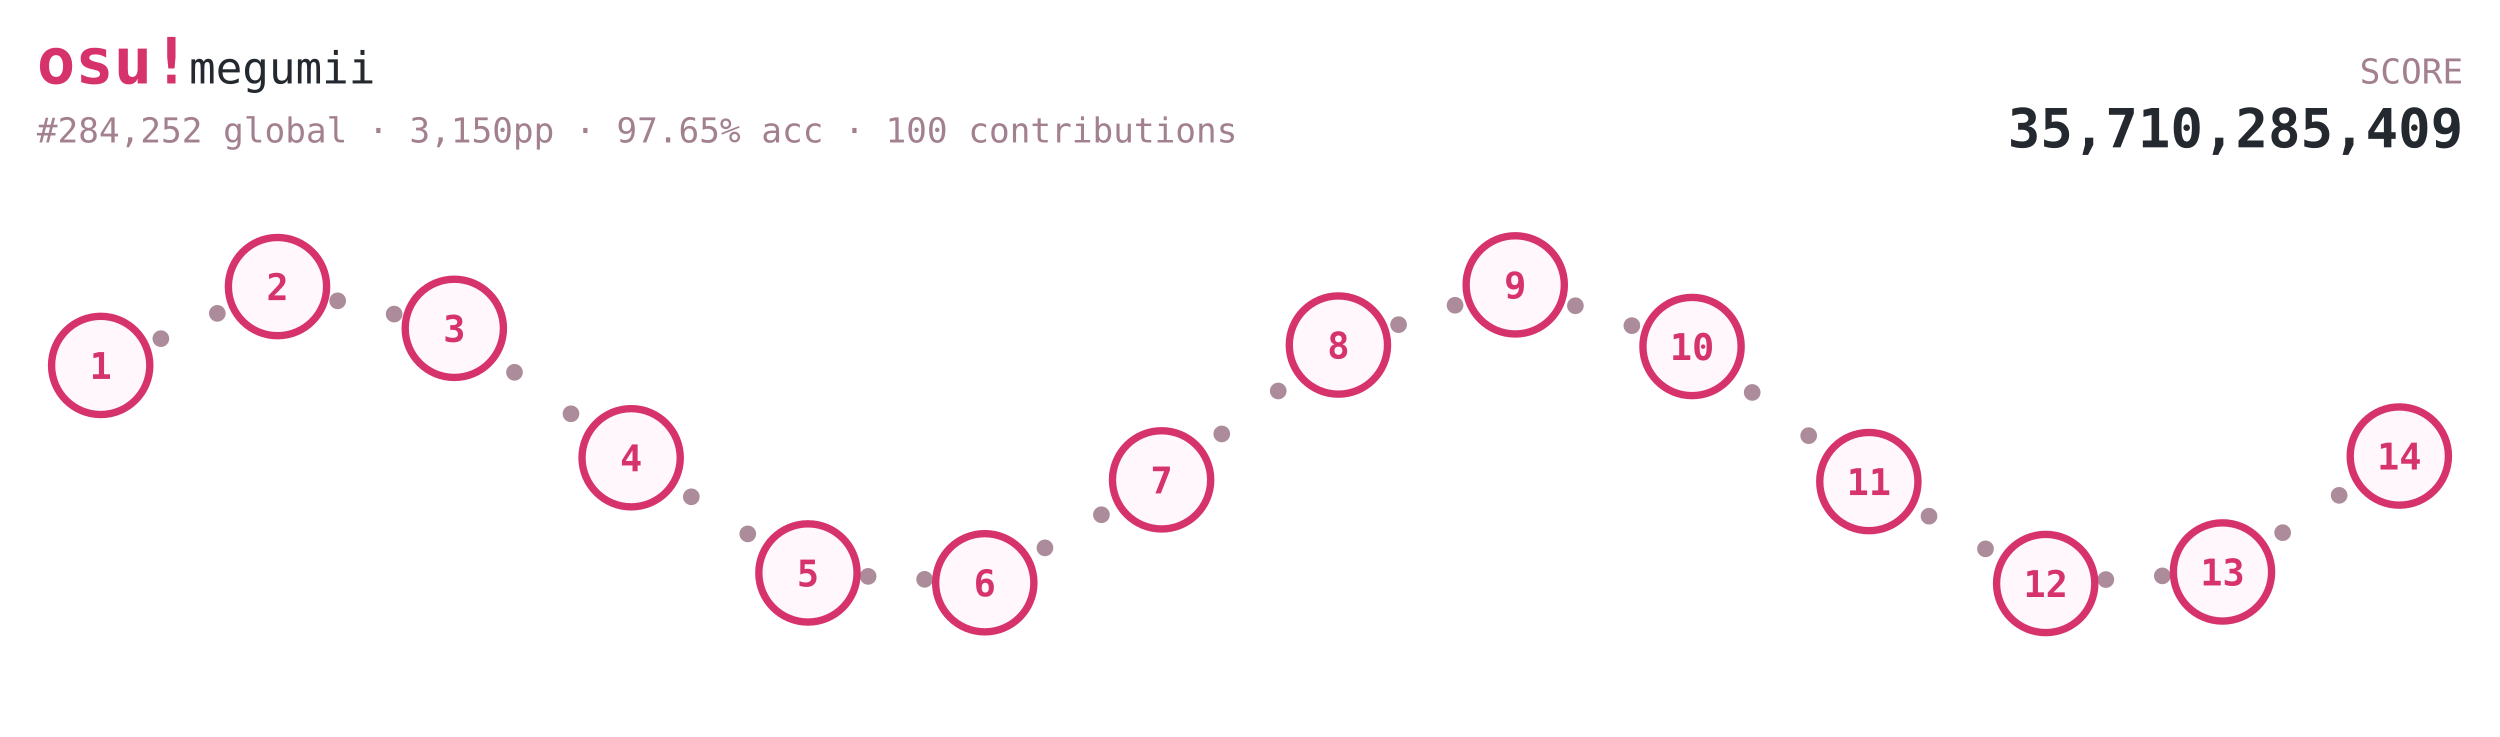
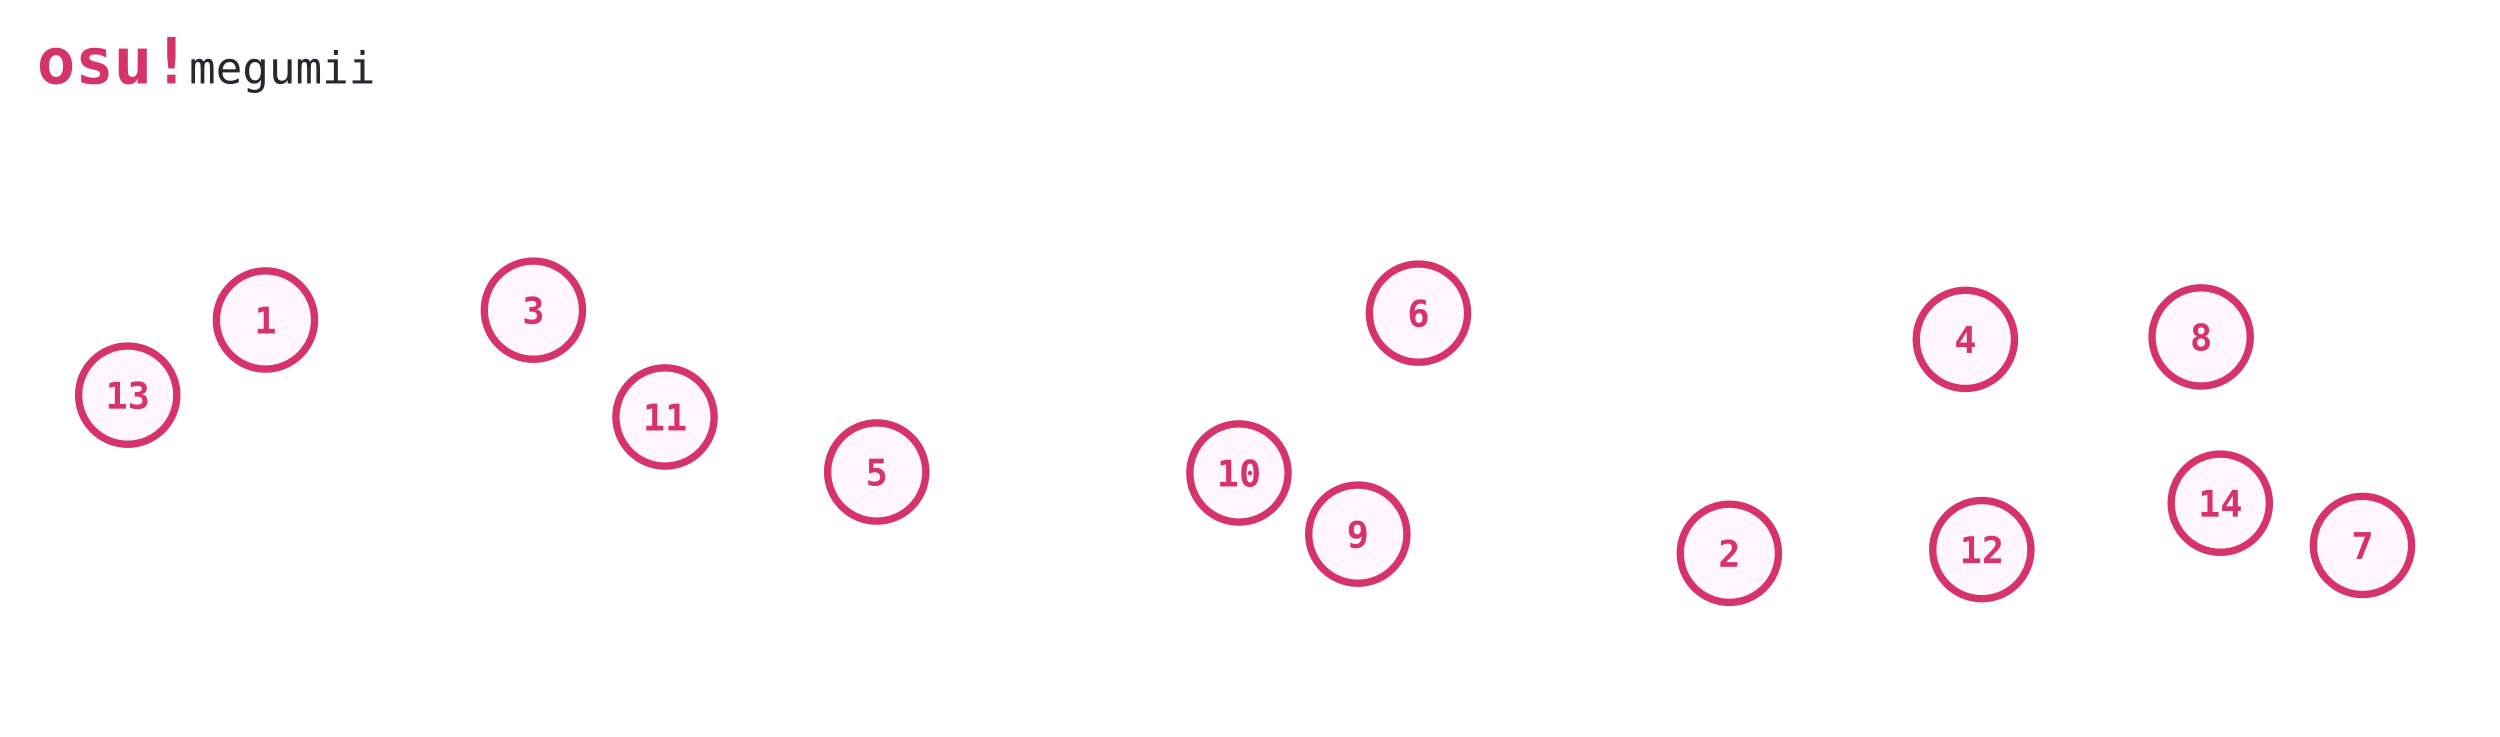
<svg xmlns="http://www.w3.org/2000/svg" width="1018px" height="300px" font-family="ConsolasFallback,Consolas,Menlo,monospace" role="img" aria-label="osu! replay of my GitHub contributions">
  <style>
@font-face {
  src: local('Consolas'), local('Consolas Bold');
  font-family: 'ConsolasFallback';
  font-display: swap;
  size-adjust: 109%;
}
text, tspan {white-space: pre;}
</style>
  <defs>
    <clipPath id="play">
      <rect x="0" y="68" width="1018" height="228" />
    </clipPath>
  </defs>
  <text x="15" y="34" font-size="26" font-weight="bold" fill="#D6336C">osu!</text>
  <text x="77" y="34" font-size="18" fill="#24292f">megumii</text>
-   <text x="15" y="58" font-size="14" fill="#a3808f">#284,252 global  ·  3,150pp  ·  97.65% acc  ·  100 contributions</text>
-   <text x="1003" y="34" text-anchor="end" font-size="14" fill="#a3808f">SCORE</text>
-   <text x="1003" y="60" text-anchor="end" font-size="22" font-weight="bold" fill="#24292f">35,710,285,409</text>
  <g clip-path="url(#play)">
-     <circle cx="65.5" cy="137.9" r="3.4" fill="#a3808f" opacity="0.9" />
-     <circle cx="88.5" cy="127.6" r="3.4" fill="#a3808f" opacity="0.9" />
-     <circle cx="137.5" cy="122.5" r="3.4" fill="#a3808f" opacity="0.9" />
-     <circle cx="160.5" cy="127.9" r="3.4" fill="#a3808f" opacity="0.9" />
-     <circle cx="209.5" cy="151.6" r="3.4" fill="#a3808f" opacity="0.9" />
-     <circle cx="232.5" cy="168.5" r="3.4" fill="#a3808f" opacity="0.9" />
-     <circle cx="281.5" cy="202.3" r="3.4" fill="#a3808f" opacity="0.9" />
-     <circle cx="304.5" cy="217.4" r="3.4" fill="#a3808f" opacity="0.9" />
-     <circle cx="353.5" cy="234.7" r="3.4" fill="#a3808f" opacity="0.9" />
-     <circle cx="376.5" cy="235.9" r="3.4" fill="#a3808f" opacity="0.9" />
-     <circle cx="425.5" cy="223.1" r="3.4" fill="#a3808f" opacity="0.9" />
-     <circle cx="448.5" cy="209.6" r="3.4" fill="#a3808f" opacity="0.9" />
-     <circle cx="497.5" cy="176.7" r="3.4" fill="#a3808f" opacity="0.9" />
-     <circle cx="520.5" cy="159.2" r="3.4" fill="#a3808f" opacity="0.9" />
-     <circle cx="569.5" cy="132.2" r="3.4" fill="#a3808f" opacity="0.9" />
-     <circle cx="592.5" cy="124.3" r="3.4" fill="#a3808f" opacity="0.9" />
-     <circle cx="641.5" cy="124.5" r="3.4" fill="#a3808f" opacity="0.9" />
-     <circle cx="664.5" cy="132.6" r="3.4" fill="#a3808f" opacity="0.9" />
-     <circle cx="713.5" cy="159.8" r="3.4" fill="#a3808f" opacity="0.9" />
-     <circle cx="736.5" cy="177.4" r="3.4" fill="#a3808f" opacity="0.9" />
-     <circle cx="785.5" cy="210.2" r="3.4" fill="#a3808f" opacity="0.9" />
-     <circle cx="808.5" cy="223.5" r="3.4" fill="#a3808f" opacity="0.9" />
-     <circle cx="857.5" cy="236.0" r="3.4" fill="#a3808f" opacity="0.9" />
-     <circle cx="880.5" cy="234.5" r="3.4" fill="#a3808f" opacity="0.9" />
-     <circle cx="929.5" cy="216.9" r="3.4" fill="#a3808f" opacity="0.9" />
-     <circle cx="952.5" cy="201.7" r="3.4" fill="#a3808f" opacity="0.9" />
-     <circle cx="41" cy="148.8" r="52.0" fill="none" stroke="#D6336C" stroke-width="2.6" opacity="0">
+     <circle cx="108.1" cy="130.3" r="52.0" fill="none" stroke="#D6336C" stroke-width="2.6" opacity="0">
      <animate attributeName="r" values="52.0;20.0;20.0" keyTimes="0;0.121;1" dur="11.280s" calcMode="linear" repeatCount="indefinite" />
      <animate attributeName="opacity" values="0;1;0;0" keyTimes="0;0.08;0.121;1" dur="11.280s" calcMode="discrete" repeatCount="indefinite" />
    </circle>
    <g opacity="1">
-       <circle cx="41" cy="148.8" r="20" fill="#fff7fb" stroke="#D6336C" stroke-width="3" />
-       <text x="41" y="154.3" text-anchor="middle" font-size="15" font-weight="bold" fill="#D6336C">1</text>
+       <circle cx="108.1" cy="130.3" r="20" fill="#fff7fb" stroke="#D6336C" stroke-width="3" />
+       <text x="108.1" y="135.8" text-anchor="middle" font-size="15" font-weight="bold" fill="#D6336C">1</text>
      <animate attributeName="opacity" values="1;1;0;0" keyTimes="0;0.121;0.126;1" dur="11.280s" calcMode="discrete" repeatCount="indefinite" />
    </g>
-     <circle cx="41" cy="148.8" r="20" fill="none" stroke="#e6398b" stroke-width="3" opacity="0">
+     <circle cx="108.1" cy="130.3" r="20" fill="none" stroke="#e6398b" stroke-width="3" opacity="0">
      <animate attributeName="r" values="20;42.0" keyTimes="0;1" dur="0.42s" begin="1.360s" repeatCount="1" fill="remove" />
      <animate attributeName="opacity" values="0.9;0" keyTimes="0;1" dur="0.42s" begin="1.360s" repeatCount="1" fill="remove" />
    </circle>
-     <circle cx="113" cy="116.7" r="52.0" fill="none" stroke="#D6336C" stroke-width="2.6" opacity="0">
+     <circle cx="704.2" cy="225.3" r="52.0" fill="none" stroke="#D6336C" stroke-width="2.6" opacity="0">
      <animate attributeName="r" values="52.0;20.0;20.0" keyTimes="0;0.176;1" dur="11.280s" calcMode="linear" repeatCount="indefinite" />
      <animate attributeName="opacity" values="0;1;0;0" keyTimes="0;0.135;0.176;1" dur="11.280s" calcMode="discrete" repeatCount="indefinite" />
    </circle>
    <g opacity="1">
-       <circle cx="113" cy="116.7" r="20" fill="#fff7fb" stroke="#D6336C" stroke-width="3" />
-       <text x="113" y="122.2" text-anchor="middle" font-size="15" font-weight="bold" fill="#D6336C">2</text>
+       <circle cx="704.2" cy="225.3" r="20" fill="#fff7fb" stroke="#D6336C" stroke-width="3" />
+       <text x="704.2" y="230.8" text-anchor="middle" font-size="15" font-weight="bold" fill="#D6336C">2</text>
      <animate attributeName="opacity" values="1;1;0;0" keyTimes="0;0.176;0.181;1" dur="11.280s" calcMode="discrete" repeatCount="indefinite" />
    </g>
-     <circle cx="113" cy="116.7" r="20" fill="none" stroke="#e6398b" stroke-width="3" opacity="0">
+     <circle cx="704.2" cy="225.3" r="20" fill="none" stroke="#e6398b" stroke-width="3" opacity="0">
      <animate attributeName="r" values="20;42.0" keyTimes="0;1" dur="0.42s" begin="1.980s" repeatCount="1" fill="remove" />
      <animate attributeName="opacity" values="0.9;0" keyTimes="0;1" dur="0.42s" begin="1.980s" repeatCount="1" fill="remove" />
    </circle>
-     <circle cx="185" cy="133.7" r="52.0" fill="none" stroke="#D6336C" stroke-width="2.6" opacity="0">
+     <circle cx="217.2" cy="126.3" r="52.0" fill="none" stroke="#D6336C" stroke-width="2.6" opacity="0">
      <animate attributeName="r" values="52.0;20.0;20.0" keyTimes="0;0.231;1" dur="11.280s" calcMode="linear" repeatCount="indefinite" />
      <animate attributeName="opacity" values="0;1;0;0" keyTimes="0;0.19;0.231;1" dur="11.280s" calcMode="discrete" repeatCount="indefinite" />
    </circle>
    <g opacity="1">
-       <circle cx="185" cy="133.7" r="20" fill="#fff7fb" stroke="#D6336C" stroke-width="3" />
-       <text x="185" y="139.2" text-anchor="middle" font-size="15" font-weight="bold" fill="#D6336C">3</text>
+       <circle cx="217.2" cy="126.3" r="20" fill="#fff7fb" stroke="#D6336C" stroke-width="3" />
+       <text x="217.2" y="131.8" text-anchor="middle" font-size="15" font-weight="bold" fill="#D6336C">3</text>
      <animate attributeName="opacity" values="1;1;0;0" keyTimes="0;0.231;0.236;1" dur="11.280s" calcMode="discrete" repeatCount="indefinite" />
    </g>
-     <circle cx="185" cy="133.7" r="20" fill="none" stroke="#e6398b" stroke-width="3" opacity="0">
+     <circle cx="217.2" cy="126.3" r="20" fill="none" stroke="#e6398b" stroke-width="3" opacity="0">
      <animate attributeName="r" values="20;42.0" keyTimes="0;1" dur="0.42s" begin="2.600s" repeatCount="1" fill="remove" />
      <animate attributeName="opacity" values="0.9;0" keyTimes="0;1" dur="0.42s" begin="2.600s" repeatCount="1" fill="remove" />
    </circle>
-     <circle cx="257" cy="186.4" r="52.0" fill="none" stroke="#D6336C" stroke-width="2.6" opacity="0">
+     <circle cx="800.3" cy="138.2" r="52.0" fill="none" stroke="#D6336C" stroke-width="2.6" opacity="0">
      <animate attributeName="r" values="52.0;20.0;20.0" keyTimes="0;0.285;1" dur="11.280s" calcMode="linear" repeatCount="indefinite" />
      <animate attributeName="opacity" values="0;1;0;0" keyTimes="0;0.245;0.286;1" dur="11.280s" calcMode="discrete" repeatCount="indefinite" />
    </circle>
    <g opacity="1">
-       <circle cx="257" cy="186.4" r="20" fill="#fff7fb" stroke="#D6336C" stroke-width="3" />
-       <text x="257" y="191.9" text-anchor="middle" font-size="15" font-weight="bold" fill="#D6336C">4</text>
+       <circle cx="800.3" cy="138.2" r="20" fill="#fff7fb" stroke="#D6336C" stroke-width="3" />
+       <text x="800.3" y="143.7" text-anchor="middle" font-size="15" font-weight="bold" fill="#D6336C">4</text>
      <animate attributeName="opacity" values="1;1;0;0" keyTimes="0;0.285;0.291;1" dur="11.280s" calcMode="discrete" repeatCount="indefinite" />
    </g>
-     <circle cx="257" cy="186.4" r="20" fill="none" stroke="#e6398b" stroke-width="3" opacity="0">
+     <circle cx="800.3" cy="138.2" r="20" fill="none" stroke="#e6398b" stroke-width="3" opacity="0">
      <animate attributeName="r" values="20;42.0" keyTimes="0;1" dur="0.42s" begin="3.220s" repeatCount="1" fill="remove" />
      <animate attributeName="opacity" values="0.9;0" keyTimes="0;1" dur="0.42s" begin="3.220s" repeatCount="1" fill="remove" />
    </circle>
-     <circle cx="329" cy="233.3" r="52.0" fill="none" stroke="#D6336C" stroke-width="2.6" opacity="0">
+     <circle cx="357" cy="192.2" r="52.0" fill="none" stroke="#D6336C" stroke-width="2.6" opacity="0">
      <animate attributeName="r" values="52.0;20.0;20.0" keyTimes="0;0.34;1" dur="11.280s" calcMode="linear" repeatCount="indefinite" />
      <animate attributeName="opacity" values="0;1;0;0" keyTimes="0;0.3;0.341;1" dur="11.280s" calcMode="discrete" repeatCount="indefinite" />
    </circle>
    <g opacity="1">
-       <circle cx="329" cy="233.3" r="20" fill="#fff7fb" stroke="#D6336C" stroke-width="3" />
-       <text x="329" y="238.8" text-anchor="middle" font-size="15" font-weight="bold" fill="#D6336C">5</text>
+       <circle cx="357" cy="192.2" r="20" fill="#fff7fb" stroke="#D6336C" stroke-width="3" />
+       <text x="357" y="197.7" text-anchor="middle" font-size="15" font-weight="bold" fill="#D6336C">5</text>
      <animate attributeName="opacity" values="1;1;0;0" keyTimes="0;0.34;0.346;1" dur="11.280s" calcMode="discrete" repeatCount="indefinite" />
    </g>
-     <circle cx="329" cy="233.3" r="20" fill="none" stroke="#e6398b" stroke-width="3" opacity="0">
+     <circle cx="357" cy="192.2" r="20" fill="none" stroke="#e6398b" stroke-width="3" opacity="0">
      <animate attributeName="r" values="20;42.0" keyTimes="0;1" dur="0.42s" begin="3.840s" repeatCount="1" fill="remove" />
      <animate attributeName="opacity" values="0.9;0" keyTimes="0;1" dur="0.42s" begin="3.840s" repeatCount="1" fill="remove" />
    </circle>
-     <circle cx="401" cy="237.3" r="52.0" fill="none" stroke="#D6336C" stroke-width="2.6" opacity="0">
+     <circle cx="577.6" cy="127.5" r="52.0" fill="none" stroke="#D6336C" stroke-width="2.6" opacity="0">
      <animate attributeName="r" values="52.0;20.0;20.0" keyTimes="0;0.395;1" dur="11.280s" calcMode="linear" repeatCount="indefinite" />
      <animate attributeName="opacity" values="0;1;0;0" keyTimes="0;0.355;0.396;1" dur="11.280s" calcMode="discrete" repeatCount="indefinite" />
    </circle>
    <g opacity="1">
-       <circle cx="401" cy="237.3" r="20" fill="#fff7fb" stroke="#D6336C" stroke-width="3" />
-       <text x="401" y="242.8" text-anchor="middle" font-size="15" font-weight="bold" fill="#D6336C">6</text>
+       <circle cx="577.6" cy="127.5" r="20" fill="#fff7fb" stroke="#D6336C" stroke-width="3" />
+       <text x="577.6" y="133" text-anchor="middle" font-size="15" font-weight="bold" fill="#D6336C">6</text>
      <animate attributeName="opacity" values="1;1;0;0" keyTimes="0;0.395;0.401;1" dur="11.280s" calcMode="discrete" repeatCount="indefinite" />
    </g>
-     <circle cx="401" cy="237.3" r="20" fill="none" stroke="#e6398b" stroke-width="3" opacity="0">
+     <circle cx="577.6" cy="127.5" r="20" fill="none" stroke="#e6398b" stroke-width="3" opacity="0">
      <animate attributeName="r" values="20;42.0" keyTimes="0;1" dur="0.42s" begin="4.460s" repeatCount="1" fill="remove" />
      <animate attributeName="opacity" values="0.9;0" keyTimes="0;1" dur="0.42s" begin="4.460s" repeatCount="1" fill="remove" />
    </circle>
-     <circle cx="473" cy="195.4" r="52.0" fill="none" stroke="#D6336C" stroke-width="2.6" opacity="0">
+     <circle cx="962" cy="222.1" r="52.0" fill="none" stroke="#D6336C" stroke-width="2.6" opacity="0">
      <animate attributeName="r" values="52.0;20.0;20.0" keyTimes="0;0.45;1" dur="11.280s" calcMode="linear" repeatCount="indefinite" />
      <animate attributeName="opacity" values="0;1;0;0" keyTimes="0;0.41;0.451;1" dur="11.280s" calcMode="discrete" repeatCount="indefinite" />
    </circle>
    <g opacity="1">
-       <circle cx="473" cy="195.4" r="20" fill="#fff7fb" stroke="#D6336C" stroke-width="3" />
-       <text x="473" y="200.9" text-anchor="middle" font-size="15" font-weight="bold" fill="#D6336C">7</text>
+       <circle cx="962" cy="222.1" r="20" fill="#fff7fb" stroke="#D6336C" stroke-width="3" />
+       <text x="962" y="227.6" text-anchor="middle" font-size="15" font-weight="bold" fill="#D6336C">7</text>
      <animate attributeName="opacity" values="1;1;0;0" keyTimes="0;0.45;0.456;1" dur="11.280s" calcMode="discrete" repeatCount="indefinite" />
    </g>
-     <circle cx="473" cy="195.4" r="20" fill="none" stroke="#e6398b" stroke-width="3" opacity="0">
+     <circle cx="962" cy="222.1" r="20" fill="none" stroke="#e6398b" stroke-width="3" opacity="0">
      <animate attributeName="r" values="20;42.0" keyTimes="0;1" dur="0.42s" begin="5.080s" repeatCount="1" fill="remove" />
      <animate attributeName="opacity" values="0.9;0" keyTimes="0;1" dur="0.42s" begin="5.080s" repeatCount="1" fill="remove" />
    </circle>
-     <circle cx="545" cy="140.5" r="52.0" fill="none" stroke="#D6336C" stroke-width="2.6" opacity="0">
+     <circle cx="896.3" cy="137.2" r="52.0" fill="none" stroke="#D6336C" stroke-width="2.6" opacity="0">
      <animate attributeName="r" values="52.0;20.0;20.0" keyTimes="0;0.505;1" dur="11.280s" calcMode="linear" repeatCount="indefinite" />
      <animate attributeName="opacity" values="0;1;0;0" keyTimes="0;0.465;0.506;1" dur="11.280s" calcMode="discrete" repeatCount="indefinite" />
    </circle>
    <g opacity="1">
-       <circle cx="545" cy="140.5" r="20" fill="#fff7fb" stroke="#D6336C" stroke-width="3" />
-       <text x="545" y="146" text-anchor="middle" font-size="15" font-weight="bold" fill="#D6336C">8</text>
+       <circle cx="896.3" cy="137.2" r="20" fill="#fff7fb" stroke="#D6336C" stroke-width="3" />
+       <text x="896.3" y="142.7" text-anchor="middle" font-size="15" font-weight="bold" fill="#D6336C">8</text>
      <animate attributeName="opacity" values="1;1;0;0" keyTimes="0;0.505;0.511;1" dur="11.280s" calcMode="discrete" repeatCount="indefinite" />
    </g>
-     <circle cx="545" cy="140.5" r="20" fill="none" stroke="#e6398b" stroke-width="3" opacity="0">
+     <circle cx="896.3" cy="137.2" r="20" fill="none" stroke="#e6398b" stroke-width="3" opacity="0">
      <animate attributeName="r" values="20;42.0" keyTimes="0;1" dur="0.42s" begin="5.700s" repeatCount="1" fill="remove" />
      <animate attributeName="opacity" values="0.9;0" keyTimes="0;1" dur="0.42s" begin="5.700s" repeatCount="1" fill="remove" />
    </circle>
-     <circle cx="617" cy="116" r="52.0" fill="none" stroke="#D6336C" stroke-width="2.6" opacity="0">
+     <circle cx="552.9" cy="217.5" r="52.0" fill="none" stroke="#D6336C" stroke-width="2.6" opacity="0">
      <animate attributeName="r" values="52.0;20.0;20.0" keyTimes="0;0.56;1" dur="11.280s" calcMode="linear" repeatCount="indefinite" />
      <animate attributeName="opacity" values="0;1;0;0" keyTimes="0;0.519;0.561;1" dur="11.280s" calcMode="discrete" repeatCount="indefinite" />
    </circle>
    <g opacity="1">
-       <circle cx="617" cy="116" r="20" fill="#fff7fb" stroke="#D6336C" stroke-width="3" />
-       <text x="617" y="121.5" text-anchor="middle" font-size="15" font-weight="bold" fill="#D6336C">9</text>
+       <circle cx="552.9" cy="217.5" r="20" fill="#fff7fb" stroke="#D6336C" stroke-width="3" />
+       <text x="552.9" y="223" text-anchor="middle" font-size="15" font-weight="bold" fill="#D6336C">9</text>
      <animate attributeName="opacity" values="1;1;0;0" keyTimes="0;0.56;0.566;1" dur="11.280s" calcMode="discrete" repeatCount="indefinite" />
    </g>
-     <circle cx="617" cy="116" r="20" fill="none" stroke="#e6398b" stroke-width="3" opacity="0">
+     <circle cx="552.9" cy="217.5" r="20" fill="none" stroke="#e6398b" stroke-width="3" opacity="0">
      <animate attributeName="r" values="20;42.0" keyTimes="0;1" dur="0.42s" begin="6.320s" repeatCount="1" fill="remove" />
      <animate attributeName="opacity" values="0.9;0" keyTimes="0;1" dur="0.42s" begin="6.320s" repeatCount="1" fill="remove" />
    </circle>
-     <circle cx="689" cy="141.1" r="52.0" fill="none" stroke="#D6336C" stroke-width="2.6" opacity="0">
+     <circle cx="504.5" cy="192.6" r="52.0" fill="none" stroke="#D6336C" stroke-width="2.6" opacity="0">
      <animate attributeName="r" values="52.0;20.0;20.0" keyTimes="0;0.615;1" dur="11.280s" calcMode="linear" repeatCount="indefinite" />
      <animate attributeName="opacity" values="0;1;0;0" keyTimes="0;0.574;0.616;1" dur="11.280s" calcMode="discrete" repeatCount="indefinite" />
    </circle>
    <g opacity="1">
-       <circle cx="689" cy="141.1" r="20" fill="#fff7fb" stroke="#D6336C" stroke-width="3" />
-       <text x="689" y="146.6" text-anchor="middle" font-size="15" font-weight="bold" fill="#D6336C">10</text>
+       <circle cx="504.5" cy="192.6" r="20" fill="#fff7fb" stroke="#D6336C" stroke-width="3" />
+       <text x="504.5" y="198.1" text-anchor="middle" font-size="15" font-weight="bold" fill="#D6336C">10</text>
      <animate attributeName="opacity" values="1;1;0;0" keyTimes="0;0.615;0.621;1" dur="11.280s" calcMode="discrete" repeatCount="indefinite" />
    </g>
-     <circle cx="689" cy="141.1" r="20" fill="none" stroke="#e6398b" stroke-width="3" opacity="0">
+     <circle cx="504.5" cy="192.6" r="20" fill="none" stroke="#e6398b" stroke-width="3" opacity="0">
      <animate attributeName="r" values="20;42.0" keyTimes="0;1" dur="0.42s" begin="6.940s" repeatCount="1" fill="remove" />
      <animate attributeName="opacity" values="0.9;0" keyTimes="0;1" dur="0.42s" begin="6.940s" repeatCount="1" fill="remove" />
    </circle>
-     <circle cx="761" cy="196.1" r="52.0" fill="none" stroke="#D6336C" stroke-width="2.6" opacity="0">
+     <circle cx="270.8" cy="169.8" r="52.0" fill="none" stroke="#D6336C" stroke-width="2.6" opacity="0">
      <animate attributeName="r" values="52.0;20.0;20.0" keyTimes="0;0.67;1" dur="11.280s" calcMode="linear" repeatCount="indefinite" />
      <animate attributeName="opacity" values="0;1;0;0" keyTimes="0;0.629;0.671;1" dur="11.280s" calcMode="discrete" repeatCount="indefinite" />
    </circle>
    <g opacity="1">
-       <circle cx="761" cy="196.1" r="20" fill="#fff7fb" stroke="#D6336C" stroke-width="3" />
-       <text x="761" y="201.6" text-anchor="middle" font-size="15" font-weight="bold" fill="#D6336C">11</text>
+       <circle cx="270.8" cy="169.8" r="20" fill="#fff7fb" stroke="#D6336C" stroke-width="3" />
+       <text x="270.8" y="175.3" text-anchor="middle" font-size="15" font-weight="bold" fill="#D6336C">11</text>
      <animate attributeName="opacity" values="1;1;0;0" keyTimes="0;0.67;0.676;1" dur="11.280s" calcMode="discrete" repeatCount="indefinite" />
    </g>
-     <circle cx="761" cy="196.1" r="20" fill="none" stroke="#e6398b" stroke-width="3" opacity="0">
+     <circle cx="270.8" cy="169.8" r="20" fill="none" stroke="#e6398b" stroke-width="3" opacity="0">
      <animate attributeName="r" values="20;42.0" keyTimes="0;1" dur="0.42s" begin="7.560s" repeatCount="1" fill="remove" />
      <animate attributeName="opacity" values="0.9;0" keyTimes="0;1" dur="0.42s" begin="7.560s" repeatCount="1" fill="remove" />
    </circle>
-     <circle cx="833" cy="237.6" r="52.0" fill="none" stroke="#D6336C" stroke-width="2.6" opacity="0">
+     <circle cx="807" cy="223.8" r="52.0" fill="none" stroke="#D6336C" stroke-width="2.6" opacity="0">
      <animate attributeName="r" values="52.0;20.0;20.0" keyTimes="0;0.725;1" dur="11.280s" calcMode="linear" repeatCount="indefinite" />
      <animate attributeName="opacity" values="0;1;0;0" keyTimes="0;0.684;0.726;1" dur="11.280s" calcMode="discrete" repeatCount="indefinite" />
    </circle>
    <g opacity="1">
-       <circle cx="833" cy="237.6" r="20" fill="#fff7fb" stroke="#D6336C" stroke-width="3" />
-       <text x="833" y="243.1" text-anchor="middle" font-size="15" font-weight="bold" fill="#D6336C">12</text>
+       <circle cx="807" cy="223.8" r="20" fill="#fff7fb" stroke="#D6336C" stroke-width="3" />
+       <text x="807" y="229.3" text-anchor="middle" font-size="15" font-weight="bold" fill="#D6336C">12</text>
      <animate attributeName="opacity" values="1;1;0;0" keyTimes="0;0.725;0.731;1" dur="11.280s" calcMode="discrete" repeatCount="indefinite" />
    </g>
-     <circle cx="833" cy="237.6" r="20" fill="none" stroke="#e6398b" stroke-width="3" opacity="0">
+     <circle cx="807" cy="223.8" r="20" fill="none" stroke="#e6398b" stroke-width="3" opacity="0">
      <animate attributeName="r" values="20;42.0" keyTimes="0;1" dur="0.42s" begin="8.180s" repeatCount="1" fill="remove" />
      <animate attributeName="opacity" values="0.9;0" keyTimes="0;1" dur="0.42s" begin="8.180s" repeatCount="1" fill="remove" />
    </circle>
-     <circle cx="905" cy="232.9" r="52.0" fill="none" stroke="#D6336C" stroke-width="2.6" opacity="0">
+     <circle cx="52" cy="160.9" r="52.0" fill="none" stroke="#D6336C" stroke-width="2.6" opacity="0">
      <animate attributeName="r" values="52.0;20.0;20.0" keyTimes="0;0.78;1" dur="11.280s" calcMode="linear" repeatCount="indefinite" />
      <animate attributeName="opacity" values="0;1;0;0" keyTimes="0;0.739;0.781;1" dur="11.280s" calcMode="discrete" repeatCount="indefinite" />
    </circle>
    <g opacity="1">
-       <circle cx="905" cy="232.9" r="20" fill="#fff7fb" stroke="#D6336C" stroke-width="3" />
-       <text x="905" y="238.4" text-anchor="middle" font-size="15" font-weight="bold" fill="#D6336C">13</text>
+       <circle cx="52" cy="160.9" r="20" fill="#fff7fb" stroke="#D6336C" stroke-width="3" />
+       <text x="52" y="166.4" text-anchor="middle" font-size="15" font-weight="bold" fill="#D6336C">13</text>
      <animate attributeName="opacity" values="1;1;0;0" keyTimes="0;0.78;0.785;1" dur="11.280s" calcMode="discrete" repeatCount="indefinite" />
    </g>
-     <circle cx="905" cy="232.9" r="20" fill="none" stroke="#e6398b" stroke-width="3" opacity="0">
+     <circle cx="52" cy="160.9" r="20" fill="none" stroke="#e6398b" stroke-width="3" opacity="0">
      <animate attributeName="r" values="20;42.0" keyTimes="0;1" dur="0.42s" begin="8.800s" repeatCount="1" fill="remove" />
      <animate attributeName="opacity" values="0.9;0" keyTimes="0;1" dur="0.42s" begin="8.800s" repeatCount="1" fill="remove" />
    </circle>
-     <circle cx="977" cy="185.7" r="52.0" fill="none" stroke="#D6336C" stroke-width="2.6" opacity="0">
+     <circle cx="904.1" cy="204.9" r="52.0" fill="none" stroke="#D6336C" stroke-width="2.6" opacity="0">
      <animate attributeName="r" values="52.0;20.0;20.0" keyTimes="0;0.835;1" dur="11.280s" calcMode="linear" repeatCount="indefinite" />
      <animate attributeName="opacity" values="0;1;0;0" keyTimes="0;0.794;0.836;1" dur="11.280s" calcMode="discrete" repeatCount="indefinite" />
    </circle>
    <g opacity="1">
-       <circle cx="977" cy="185.7" r="20" fill="#fff7fb" stroke="#D6336C" stroke-width="3" />
-       <text x="977" y="191.2" text-anchor="middle" font-size="15" font-weight="bold" fill="#D6336C">14</text>
+       <circle cx="904.1" cy="204.9" r="20" fill="#fff7fb" stroke="#D6336C" stroke-width="3" />
+       <text x="904.1" y="210.4" text-anchor="middle" font-size="15" font-weight="bold" fill="#D6336C">14</text>
      <animate attributeName="opacity" values="1;1;0;0" keyTimes="0;0.835;0.84;1" dur="11.280s" calcMode="discrete" repeatCount="indefinite" />
    </g>
-     <circle cx="977" cy="185.7" r="20" fill="none" stroke="#e6398b" stroke-width="3" opacity="0">
+     <circle cx="904.1" cy="204.9" r="20" fill="none" stroke="#e6398b" stroke-width="3" opacity="0">
      <animate attributeName="r" values="20;42.0" keyTimes="0;1" dur="0.42s" begin="9.420s" repeatCount="1" fill="remove" />
      <animate attributeName="opacity" values="0.9;0" keyTimes="0;1" dur="0.42s" begin="9.420s" repeatCount="1" fill="remove" />
    </circle>
-     <g opacity="0.50">
-       <path d="M6.65 -8.55h1.9v1.9h-1.9zM4.75 -6.65h3.8v1.9h-3.8zM2.85 -4.75h5.7v1.9h-5.7zM0.95 -2.85h7.6v1.9h-7.6zM-0.95 -0.95h9.5v1.9h-9.5zM-2.85 0.95h5.7v1.9h-5.7zM4.75 0.95h3.8v1.9h-3.8zM-4.75 2.85h3.8v1.9h-3.8zM2.85 2.85h1.9v1.9h-1.9zM6.65 2.85h1.9v1.9h-1.9zM-6.65 4.75h1.9v1.9h-1.9zM-2.85 4.75h1.9v1.9h-1.9zM-8.55 6.65h1.9v1.9h-1.9zM-2.85 6.65h1.9v1.9h-1.9z" fill="#a3808f" />
-       <animateTransform attributeName="transform" type="translate" values="41,148.8;41,148.8;113,116.7;185,133.7;257,186.4;329,233.3;401,237.3;473,195.4;545,140.5;617,116;689,141.1;761,196.1;833,237.6;905,232.9;977,185.7;977,185.7" keyTimes="0;0.121;0.176;0.231;0.285;0.34;0.395;0.45;0.505;0.56;0.615;0.67;0.725;0.78;0.835;1" dur="11.280s" begin="0.050s" repeatCount="indefinite" />
-     </g>
-     <g opacity="0.25">
-       <path d="M6.65 -8.55h1.9v1.9h-1.9zM4.75 -6.65h3.8v1.9h-3.8zM2.85 -4.75h5.7v1.9h-5.7zM0.95 -2.85h7.6v1.9h-7.6zM-0.95 -0.95h9.5v1.9h-9.5zM-2.85 0.95h5.7v1.9h-5.7zM4.75 0.95h3.8v1.9h-3.8zM-4.75 2.85h3.8v1.9h-3.8zM2.85 2.85h1.9v1.9h-1.9zM6.65 2.85h1.9v1.9h-1.9zM-6.65 4.75h1.9v1.9h-1.9zM-2.85 4.75h1.9v1.9h-1.9zM-8.55 6.65h1.9v1.9h-1.9zM-2.85 6.65h1.9v1.9h-1.9z" fill="#a3808f" />
-       <animateTransform attributeName="transform" type="translate" values="41,148.8;41,148.8;113,116.7;185,133.7;257,186.4;329,233.3;401,237.3;473,195.4;545,140.5;617,116;689,141.1;761,196.1;833,237.6;905,232.9;977,185.7;977,185.7" keyTimes="0;0.121;0.176;0.231;0.285;0.34;0.395;0.45;0.505;0.56;0.615;0.67;0.725;0.78;0.835;1" dur="11.280s" begin="0.100s" repeatCount="indefinite" />
-     </g>
-     <g opacity="0.17">
-       <path d="M6.65 -8.55h1.9v1.9h-1.9zM4.75 -6.65h3.8v1.9h-3.8zM2.85 -4.75h5.7v1.9h-5.7zM0.95 -2.85h7.6v1.9h-7.6zM-0.95 -0.95h9.5v1.9h-9.5zM-2.85 0.95h5.7v1.9h-5.7zM4.75 0.95h3.8v1.9h-3.8zM-4.75 2.85h3.8v1.9h-3.8zM2.85 2.85h1.9v1.9h-1.9zM6.65 2.85h1.9v1.9h-1.9zM-6.65 4.75h1.9v1.9h-1.9zM-2.85 4.75h1.9v1.9h-1.9zM-8.55 6.65h1.9v1.9h-1.9zM-2.85 6.65h1.9v1.9h-1.9z" fill="#a3808f" />
-       <animateTransform attributeName="transform" type="translate" values="41,148.8;41,148.8;113,116.7;185,133.7;257,186.4;329,233.3;401,237.3;473,195.4;545,140.5;617,116;689,141.1;761,196.1;833,237.6;905,232.9;977,185.7;977,185.7" keyTimes="0;0.121;0.176;0.231;0.285;0.34;0.395;0.45;0.505;0.56;0.615;0.67;0.725;0.78;0.835;1" dur="11.280s" begin="0.150s" repeatCount="indefinite" />
-     </g>
-     <g opacity="0.12">
-       <path d="M6.65 -8.55h1.9v1.9h-1.9zM4.75 -6.65h3.8v1.9h-3.8zM2.85 -4.75h5.7v1.9h-5.7zM0.95 -2.85h7.6v1.9h-7.6zM-0.95 -0.95h9.5v1.9h-9.5zM-2.85 0.95h5.7v1.9h-5.7zM4.75 0.95h3.8v1.9h-3.8zM-4.75 2.85h3.8v1.9h-3.8zM2.85 2.85h1.9v1.9h-1.9zM6.65 2.85h1.9v1.9h-1.9zM-6.65 4.75h1.9v1.9h-1.9zM-2.85 4.75h1.9v1.9h-1.9zM-8.55 6.65h1.9v1.9h-1.9zM-2.85 6.65h1.9v1.9h-1.9z" fill="#a3808f" />
-       <animateTransform attributeName="transform" type="translate" values="41,148.8;41,148.8;113,116.7;185,133.7;257,186.4;329,233.3;401,237.3;473,195.4;545,140.5;617,116;689,141.1;761,196.1;833,237.6;905,232.9;977,185.7;977,185.7" keyTimes="0;0.121;0.176;0.231;0.285;0.34;0.395;0.45;0.505;0.56;0.615;0.67;0.725;0.78;0.835;1" dur="11.280s" begin="0.200s" repeatCount="indefinite" />
-     </g>
    <g>
-       <path d="M8.4 -10.8h2.4v2.4h-2.4zM6 -8.4h4.8v2.4h-4.8zM3.6 -6h7.2v2.4h-7.2zM1.2 -3.6h9.6v2.4h-9.6zM-1.2 -1.2h12v2.4h-12zM-3.6 1.2h7.2v2.4h-7.2zM6 1.2h4.8v2.4h-4.8zM-6 3.6h4.8v2.4h-4.8zM3.6 3.6h2.4v2.4h-2.4zM8.4 3.6h2.4v2.4h-2.4zM-8.4 6h2.4v2.4h-2.4zM-3.6 6h2.4v2.4h-2.4zM-10.8 8.4h2.4v2.4h-2.4zM-3.6 8.4h2.4v2.4h-2.4z" fill="#24292f" stroke="#fff7fb" stroke-width="1.2" />
-       <animateTransform attributeName="transform" type="translate" values="41,148.8;41,148.8;113,116.7;185,133.7;257,186.4;329,233.3;401,237.3;473,195.4;545,140.5;617,116;689,141.1;761,196.1;833,237.6;905,232.9;977,185.7;977,185.7" keyTimes="0;0.121;0.176;0.231;0.285;0.34;0.395;0.45;0.505;0.56;0.615;0.67;0.725;0.78;0.835;1" dur="11.280s" begin="0.000s" repeatCount="indefinite" />
+       <path d="M8.4 -10.8h2.4v2.4h-2.4zM6 -8.4h4.8v2.4h-4.8zM3.6 -6h7.2v2.4h-7.2zM1.2 -3.6h9.6v2.4h-9.6zM-1.2 -1.2h12v2.4h-12zM-3.6 1.2h7.2v2.4h-7.2zM6 1.2h4.8v2.4h-4.8zM-6 3.6h4.8v2.4h-4.8zM3.6 3.6h2.4v2.4h-2.4zM8.4 3.6h2.4v2.4h-2.4zM-8.4 6h2.4v2.4h-2.4zM-3.6 6h2.4v2.4h-2.4zM-10.8 8.4h2.4v2.4h-2.4zM-3.6 8.4h2.4v2.4h-2.4z" fill="#24292f" stroke="#fff7fb" stroke-width="1.4" />
+       <animateTransform attributeName="transform" type="translate" values="108.1,130.3;108.1,130.3;704.2,225.3;217.2,126.3;800.3,138.2;357,192.2;577.6,127.5;962,222.1;896.3,137.2;552.9,217.5;504.5,192.6;270.8,169.8;807,223.8;52,160.9;904.1,204.9;904.1,204.9" keyTimes="0;0.121;0.176;0.231;0.285;0.34;0.395;0.45;0.505;0.56;0.615;0.67;0.725;0.78;0.835;1" dur="11.280s" begin="0.000s" repeatCount="indefinite" />
    </g>
  </g>
-   <text x="1003" y="78" text-anchor="end" font-size="26" font-weight="bold" fill="#D6336C" opacity="0">x1<animate attributeName="opacity" values="0;1;0;0" keyTimes="0;0.121;0.849;1" dur="11.280s" calcMode="discrete" repeatCount="indefinite" />
-   </text>
-   <text x="1003" y="78" text-anchor="end" font-size="26" font-weight="bold" fill="#D6336C" opacity="0">x2<animate attributeName="opacity" values="0;1;0;0" keyTimes="0;0.176;0.849;1" dur="11.280s" calcMode="discrete" repeatCount="indefinite" />
-   </text>
-   <text x="1003" y="78" text-anchor="end" font-size="26" font-weight="bold" fill="#D6336C" opacity="0">x3<animate attributeName="opacity" values="0;1;0;0" keyTimes="0;0.231;0.849;1" dur="11.280s" calcMode="discrete" repeatCount="indefinite" />
-   </text>
-   <text x="1003" y="78" text-anchor="end" font-size="26" font-weight="bold" fill="#D6336C" opacity="0">x4<animate attributeName="opacity" values="0;1;0;0" keyTimes="0;0.285;0.849;1" dur="11.280s" calcMode="discrete" repeatCount="indefinite" />
-   </text>
-   <text x="1003" y="78" text-anchor="end" font-size="26" font-weight="bold" fill="#D6336C" opacity="0">x5<animate attributeName="opacity" values="0;1;0;0" keyTimes="0;0.34;0.849;1" dur="11.280s" calcMode="discrete" repeatCount="indefinite" />
-   </text>
-   <text x="1003" y="78" text-anchor="end" font-size="26" font-weight="bold" fill="#D6336C" opacity="0">x6<animate attributeName="opacity" values="0;1;0;0" keyTimes="0;0.395;0.849;1" dur="11.280s" calcMode="discrete" repeatCount="indefinite" />
-   </text>
-   <text x="1003" y="78" text-anchor="end" font-size="26" font-weight="bold" fill="#D6336C" opacity="0">x7<animate attributeName="opacity" values="0;1;0;0" keyTimes="0;0.45;0.849;1" dur="11.280s" calcMode="discrete" repeatCount="indefinite" />
-   </text>
-   <text x="1003" y="78" text-anchor="end" font-size="26" font-weight="bold" fill="#D6336C" opacity="0">x8<animate attributeName="opacity" values="0;1;0;0" keyTimes="0;0.505;0.849;1" dur="11.280s" calcMode="discrete" repeatCount="indefinite" />
-   </text>
-   <text x="1003" y="78" text-anchor="end" font-size="26" font-weight="bold" fill="#D6336C" opacity="0">x9<animate attributeName="opacity" values="0;1;0;0" keyTimes="0;0.56;0.849;1" dur="11.280s" calcMode="discrete" repeatCount="indefinite" />
-   </text>
-   <text x="1003" y="78" text-anchor="end" font-size="26" font-weight="bold" fill="#D6336C" opacity="0">x10<animate attributeName="opacity" values="0;1;0;0" keyTimes="0;0.615;0.849;1" dur="11.280s" calcMode="discrete" repeatCount="indefinite" />
-   </text>
-   <text x="1003" y="78" text-anchor="end" font-size="26" font-weight="bold" fill="#D6336C" opacity="0">x11<animate attributeName="opacity" values="0;1;0;0" keyTimes="0;0.67;0.849;1" dur="11.280s" calcMode="discrete" repeatCount="indefinite" />
-   </text>
-   <text x="1003" y="78" text-anchor="end" font-size="26" font-weight="bold" fill="#D6336C" opacity="0">x12<animate attributeName="opacity" values="0;1;0;0" keyTimes="0;0.725;0.849;1" dur="11.280s" calcMode="discrete" repeatCount="indefinite" />
-   </text>
-   <text x="1003" y="78" text-anchor="end" font-size="26" font-weight="bold" fill="#D6336C" opacity="0">x13<animate attributeName="opacity" values="0;1;0;0" keyTimes="0;0.78;0.849;1" dur="11.280s" calcMode="discrete" repeatCount="indefinite" />
+   <text x="1003" y="78" text-anchor="end" font-size="26" font-weight="bold" fill="#D6336C" opacity="0">x1<animate attributeName="opacity" values="0;1;0;0" keyTimes="0;0.121;0.176;1" dur="11.280s" calcMode="discrete" repeatCount="indefinite" />
+   </text>
+   <text x="1003" y="78" text-anchor="end" font-size="26" font-weight="bold" fill="#D6336C" opacity="0">x2<animate attributeName="opacity" values="0;1;0;0" keyTimes="0;0.176;0.231;1" dur="11.280s" calcMode="discrete" repeatCount="indefinite" />
+   </text>
+   <text x="1003" y="78" text-anchor="end" font-size="26" font-weight="bold" fill="#D6336C" opacity="0">x3<animate attributeName="opacity" values="0;1;0;0" keyTimes="0;0.231;0.285;1" dur="11.280s" calcMode="discrete" repeatCount="indefinite" />
+   </text>
+   <text x="1003" y="78" text-anchor="end" font-size="26" font-weight="bold" fill="#D6336C" opacity="0">x4<animate attributeName="opacity" values="0;1;0;0" keyTimes="0;0.285;0.34;1" dur="11.280s" calcMode="discrete" repeatCount="indefinite" />
+   </text>
+   <text x="1003" y="78" text-anchor="end" font-size="26" font-weight="bold" fill="#D6336C" opacity="0">x5<animate attributeName="opacity" values="0;1;0;0" keyTimes="0;0.34;0.395;1" dur="11.280s" calcMode="discrete" repeatCount="indefinite" />
+   </text>
+   <text x="1003" y="78" text-anchor="end" font-size="26" font-weight="bold" fill="#D6336C" opacity="0">x6<animate attributeName="opacity" values="0;1;0;0" keyTimes="0;0.395;0.45;1" dur="11.280s" calcMode="discrete" repeatCount="indefinite" />
+   </text>
+   <text x="1003" y="78" text-anchor="end" font-size="26" font-weight="bold" fill="#D6336C" opacity="0">x7<animate attributeName="opacity" values="0;1;0;0" keyTimes="0;0.45;0.505;1" dur="11.280s" calcMode="discrete" repeatCount="indefinite" />
+   </text>
+   <text x="1003" y="78" text-anchor="end" font-size="26" font-weight="bold" fill="#D6336C" opacity="0">x8<animate attributeName="opacity" values="0;1;0;0" keyTimes="0;0.505;0.56;1" dur="11.280s" calcMode="discrete" repeatCount="indefinite" />
+   </text>
+   <text x="1003" y="78" text-anchor="end" font-size="26" font-weight="bold" fill="#D6336C" opacity="0">x9<animate attributeName="opacity" values="0;1;0;0" keyTimes="0;0.56;0.615;1" dur="11.280s" calcMode="discrete" repeatCount="indefinite" />
+   </text>
+   <text x="1003" y="78" text-anchor="end" font-size="26" font-weight="bold" fill="#D6336C" opacity="0">x10<animate attributeName="opacity" values="0;1;0;0" keyTimes="0;0.615;0.67;1" dur="11.280s" calcMode="discrete" repeatCount="indefinite" />
+   </text>
+   <text x="1003" y="78" text-anchor="end" font-size="26" font-weight="bold" fill="#D6336C" opacity="0">x11<animate attributeName="opacity" values="0;1;0;0" keyTimes="0;0.67;0.725;1" dur="11.280s" calcMode="discrete" repeatCount="indefinite" />
+   </text>
+   <text x="1003" y="78" text-anchor="end" font-size="26" font-weight="bold" fill="#D6336C" opacity="0">x12<animate attributeName="opacity" values="0;1;0;0" keyTimes="0;0.725;0.78;1" dur="11.280s" calcMode="discrete" repeatCount="indefinite" />
+   </text>
+   <text x="1003" y="78" text-anchor="end" font-size="26" font-weight="bold" fill="#D6336C" opacity="0">x13<animate attributeName="opacity" values="0;1;0;0" keyTimes="0;0.78;0.835;1" dur="11.280s" calcMode="discrete" repeatCount="indefinite" />
  </text>
  <text x="1003" y="78" text-anchor="end" font-size="26" font-weight="bold" fill="#D6336C" opacity="0">x14<animate attributeName="opacity" values="0;1;1;0" keyTimes="0;0.835;0.849;1" dur="11.280s" calcMode="discrete" repeatCount="indefinite" />
  </text>
</svg>
